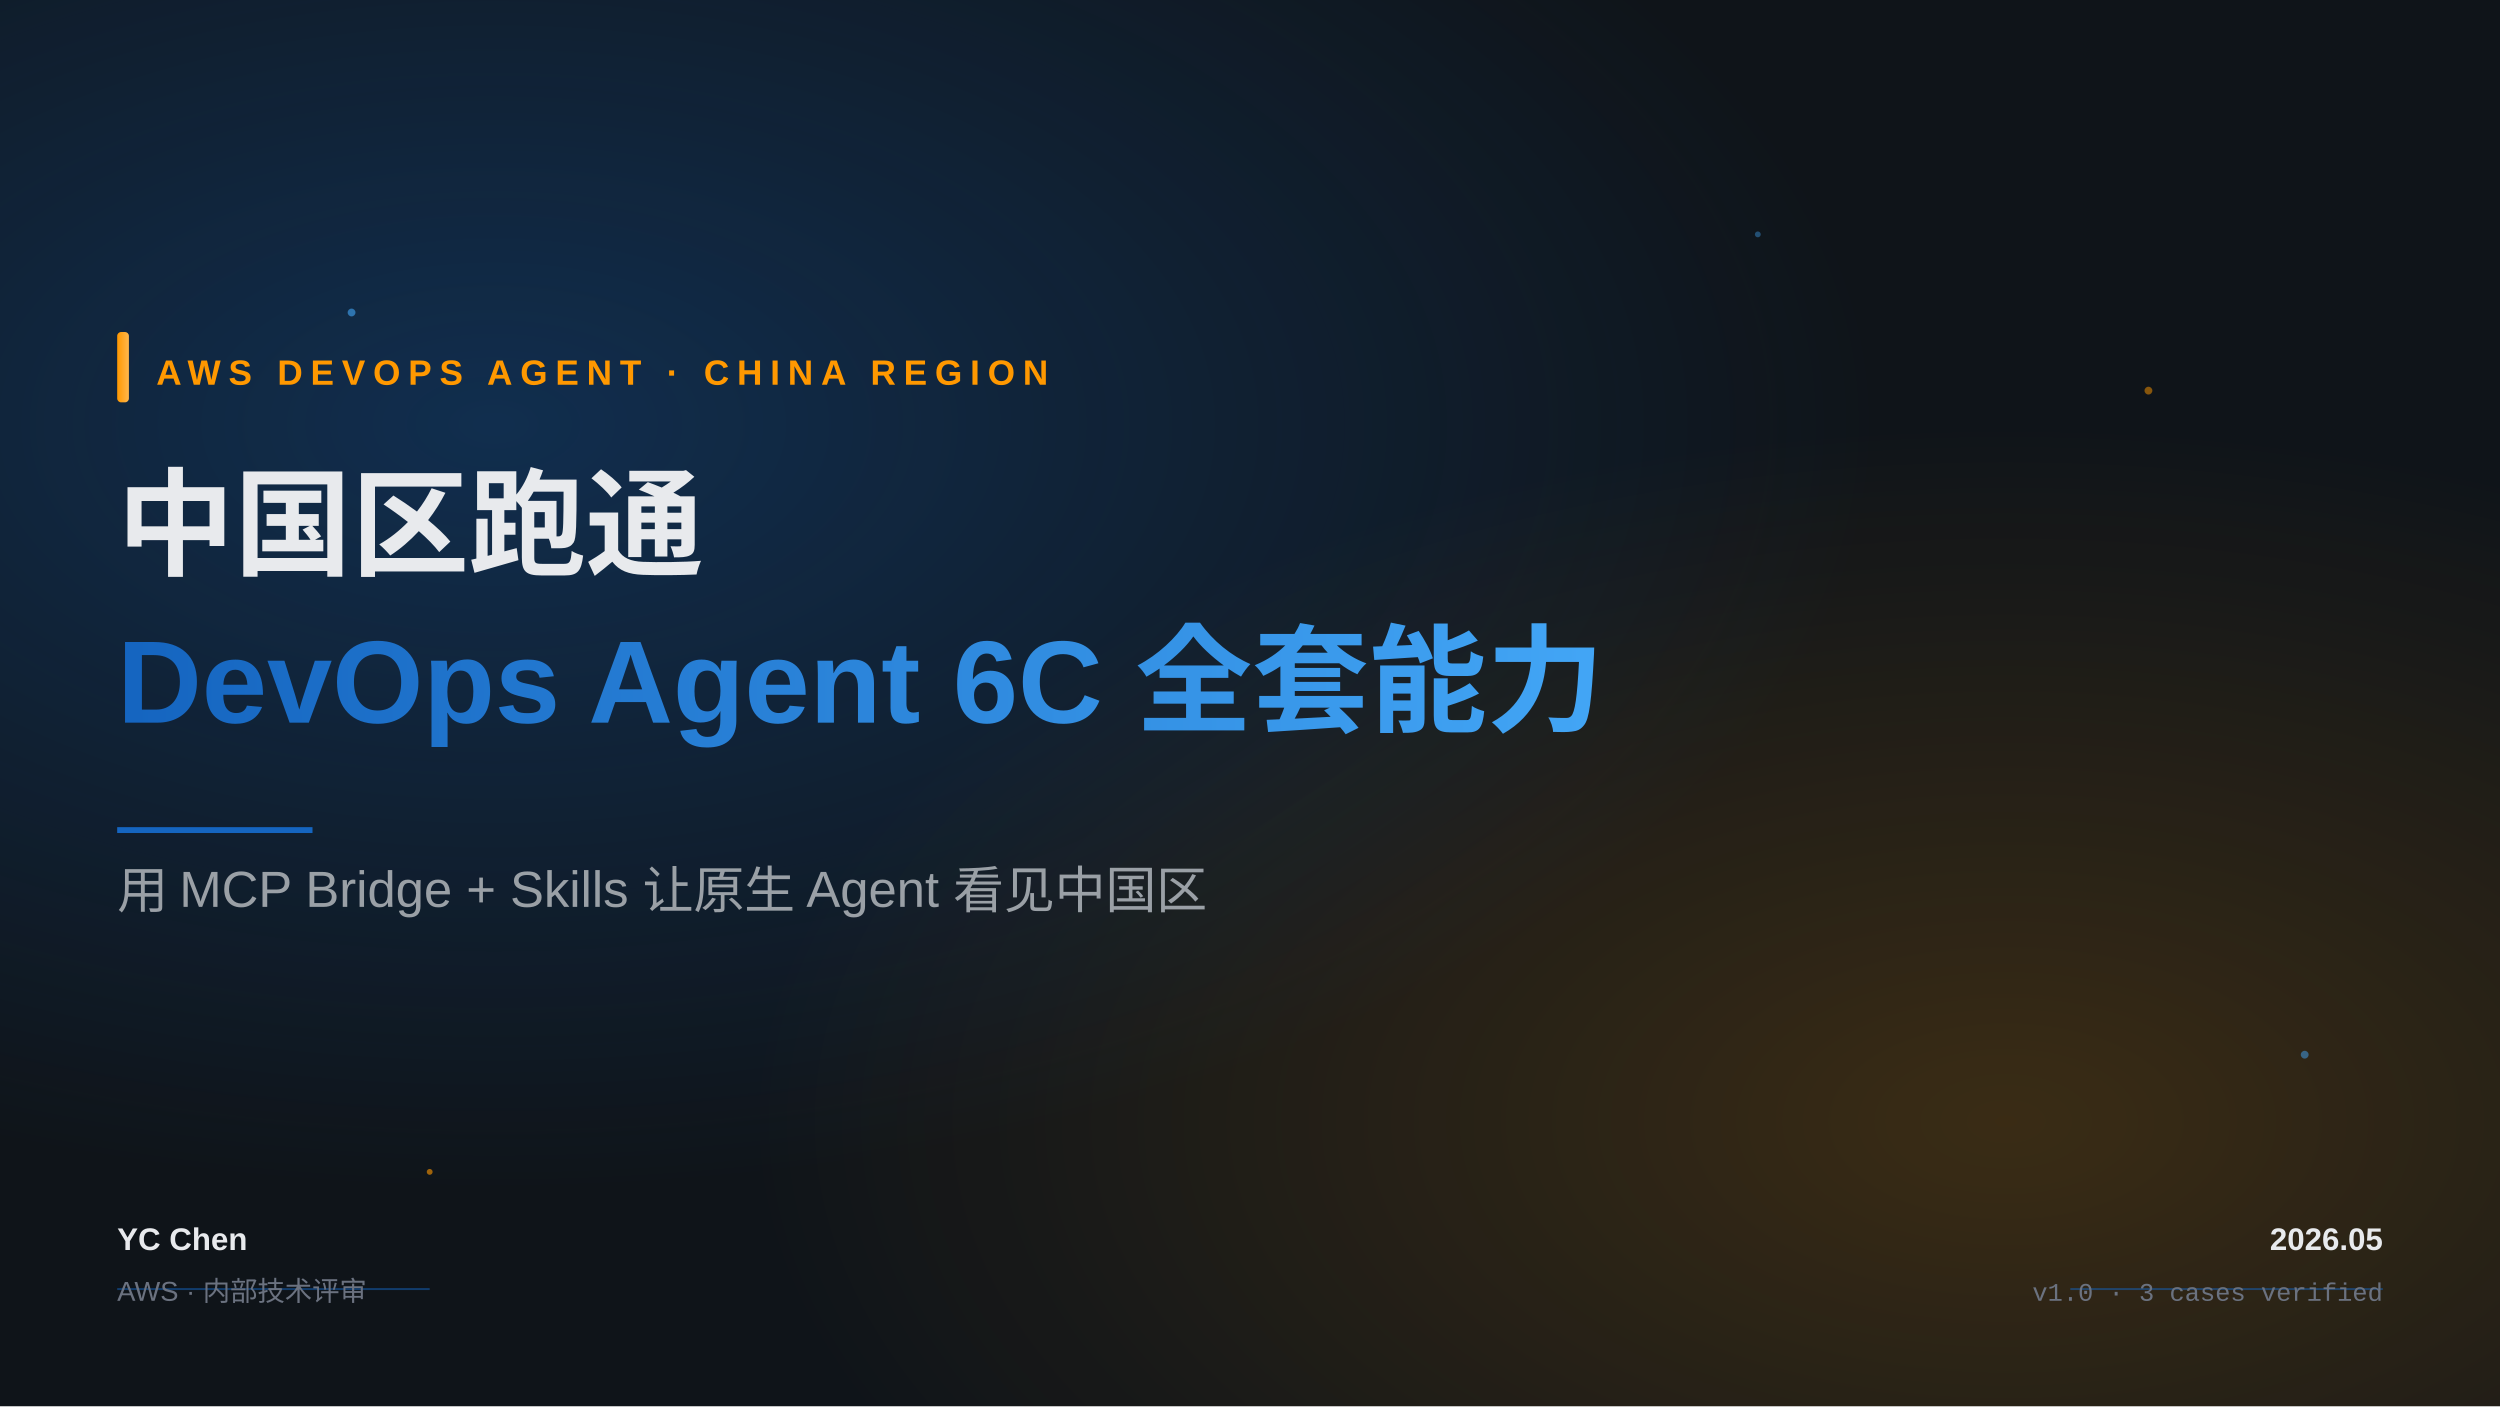
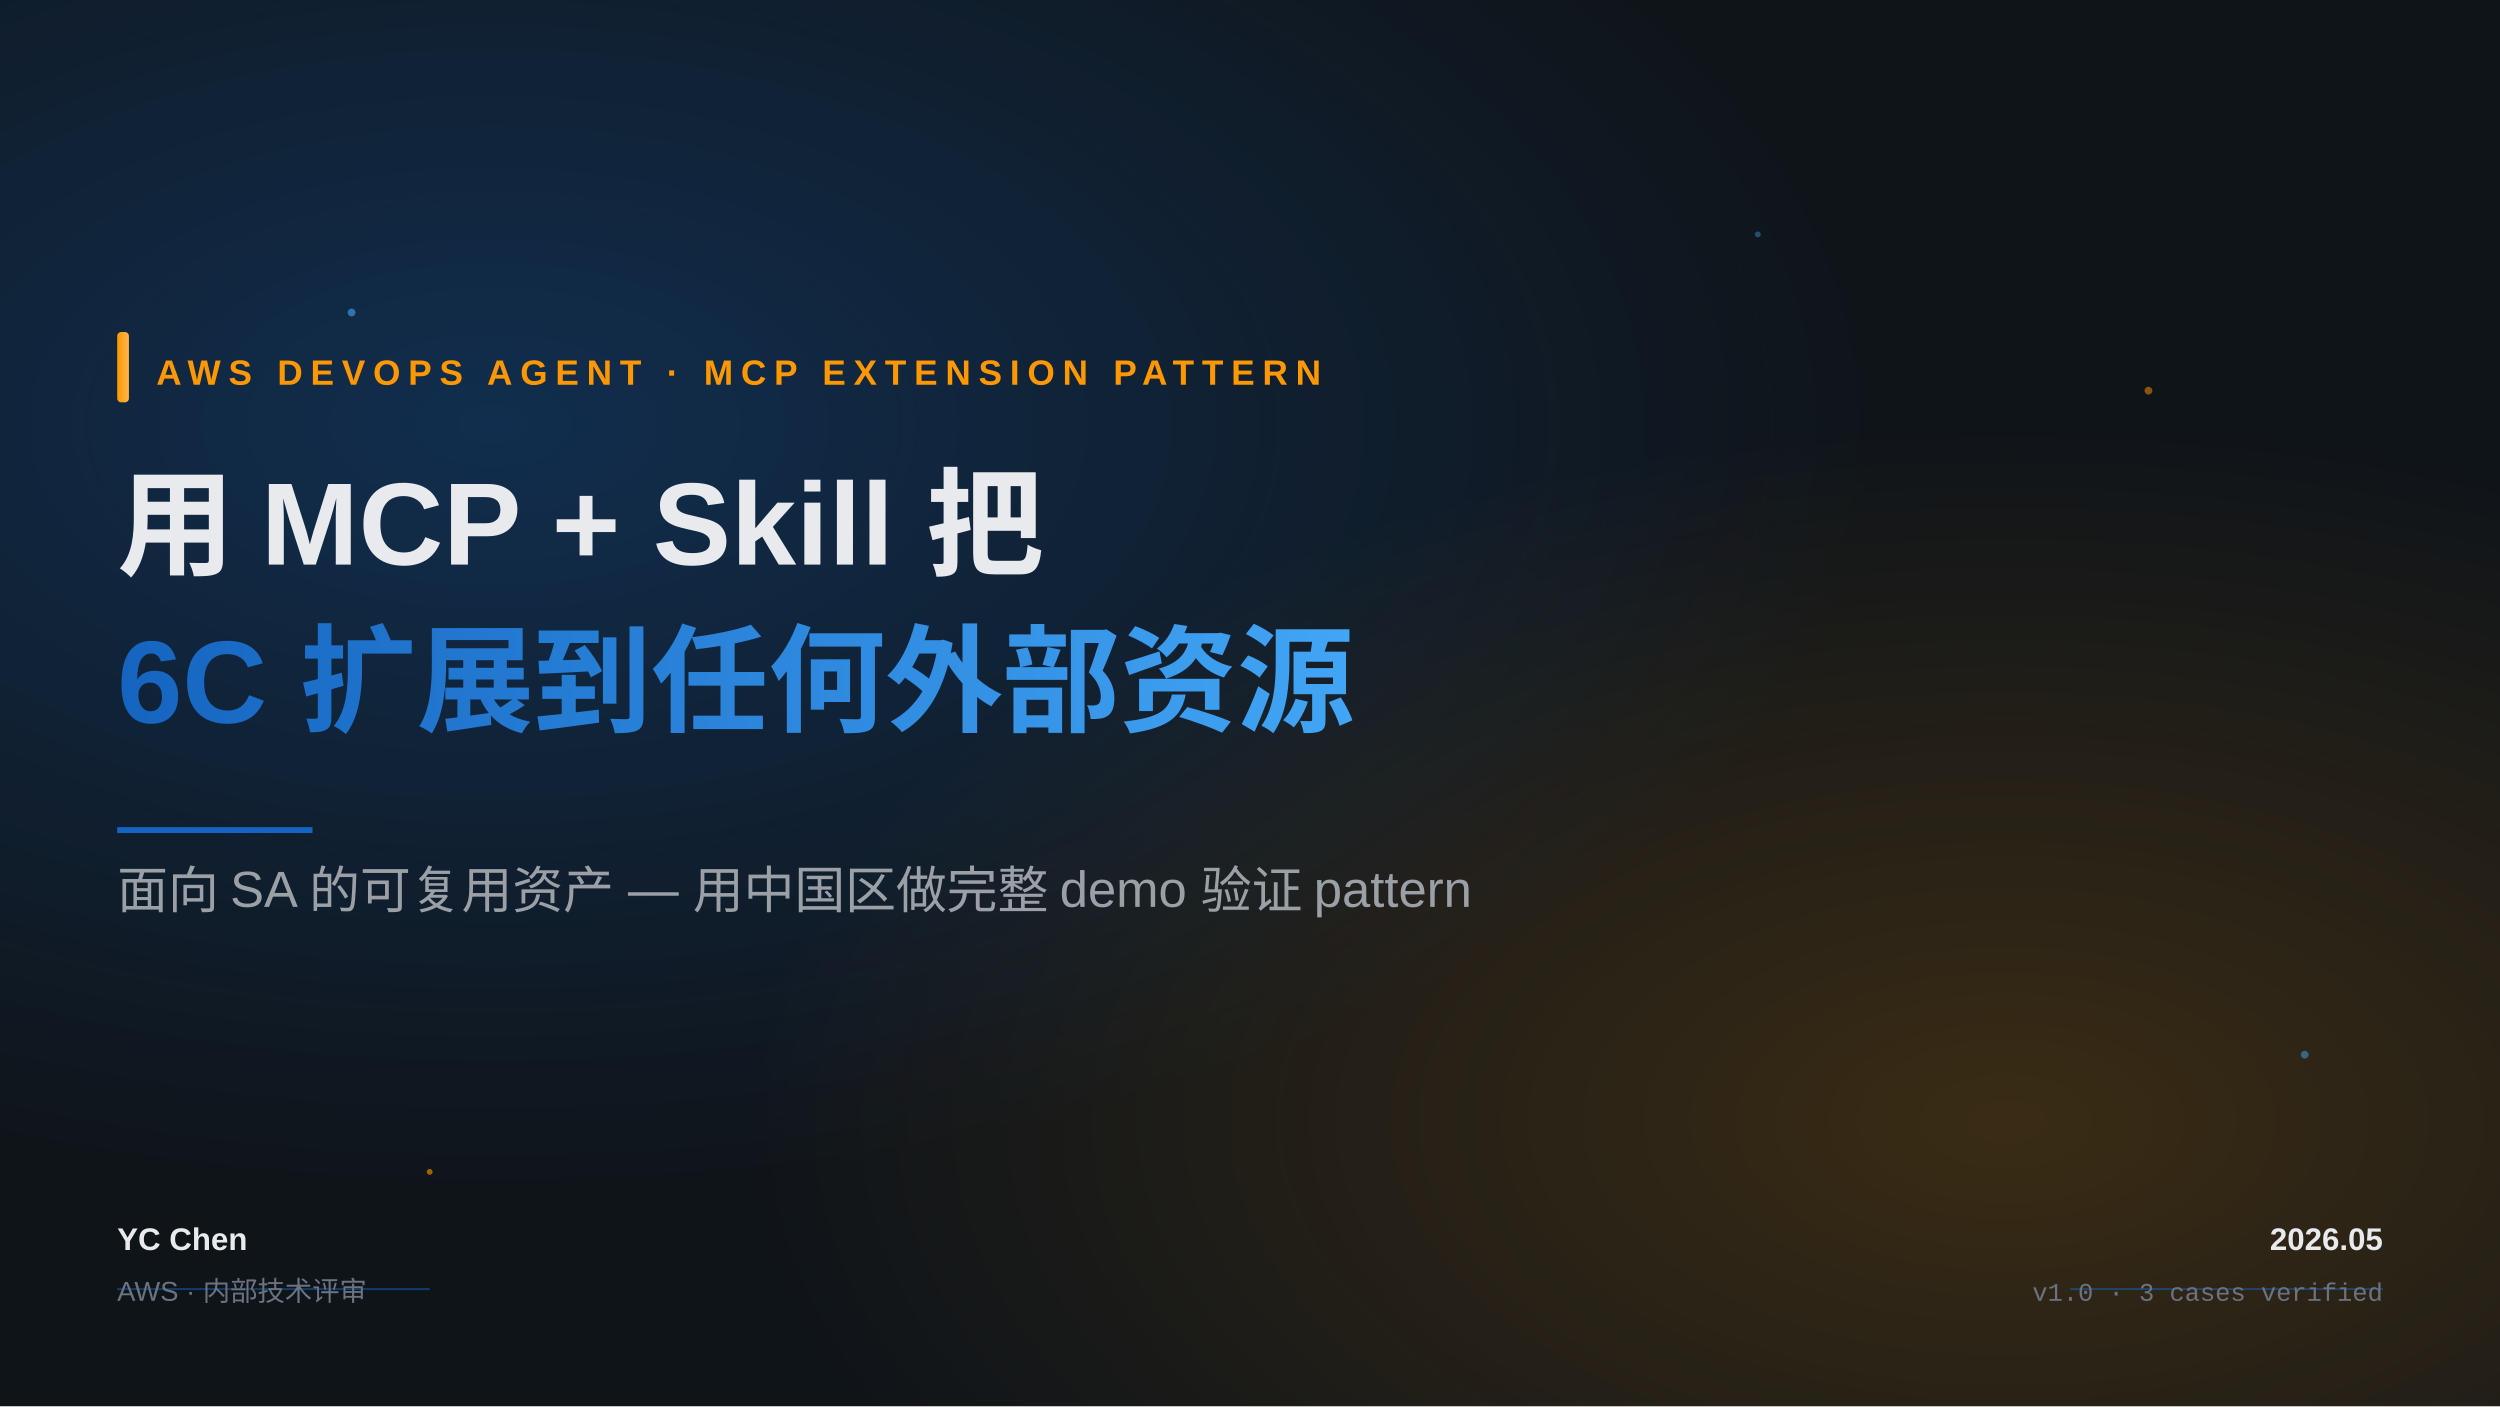
<svg xmlns="http://www.w3.org/2000/svg" viewBox="0 0 1280 720" width="1280" height="720">
  <defs>
    <linearGradient id="titleGrad" x1="0%" y1="0%" x2="100%" y2="0%">
      <stop offset="0%" stop-color="#1565C0" />
      <stop offset="100%" stop-color="#42A5F5" />
    </linearGradient>
    <radialGradient id="bgGlow1" cx="20%" cy="30%" r="55%">
      <stop offset="0%" stop-color="#1565C0" stop-opacity="0.32" />
      <stop offset="100%" stop-color="#1565C0" stop-opacity="0" />
    </radialGradient>
    <radialGradient id="bgGlow2" cx="80%" cy="80%" r="50%">
      <stop offset="0%" stop-color="#FF9800" stop-opacity="0.18" />
      <stop offset="100%" stop-color="#FF9800" stop-opacity="0" />
    </radialGradient>
    <linearGradient id="accentBar" x1="0%" y1="0%" x2="100%" y2="0%">
      <stop offset="0%" stop-color="#FF9800" />
      <stop offset="100%" stop-color="#FFB74D" />
    </linearGradient>
  </defs>
  <g id="bg-base">
    <rect width="1280" height="720" fill="#0F1419" />
    <rect width="1280" height="720" fill="url(#bgGlow1)" />
    <rect width="1280" height="720" fill="url(#bgGlow2)" />
  </g>
  <g id="bg-decoration">
    <circle cx="180" cy="160" r="2" fill="#42A5F5" fill-opacity="0.6" />
    <circle cx="1100" cy="200" r="2" fill="#FF9800" fill-opacity="0.5" />
    <circle cx="1180" cy="540" r="2" fill="#42A5F5" fill-opacity="0.5" />
    <circle cx="220" cy="600" r="1.5" fill="#FF9800" fill-opacity="0.6" />
    <circle cx="900" cy="120" r="1.5" fill="#42A5F5" fill-opacity="0.4" />
    <line x1="60" y1="660" x2="220" y2="660" stroke="#1565C0" stroke-width="1" stroke-opacity="0.5" />
    <line x1="1060" y1="660" x2="1220" y2="660" stroke="#1565C0" stroke-width="1" stroke-opacity="0.5" />
  </g>
  <g id="cover-eyebrow">
    <path fill="url(#accentBar)" d="M62,170 H64 A2,2 0 0 1 66,172 V204 A2,2 0 0 1 64,206 H62 A2,2 0 0 1 60,204 V172 A2,2 0 0 1 62,170 Z" />
-     <text x="80" y="197" font-family="SimHei, &quot;Microsoft YaHei&quot;, Arial, sans-serif" font-size="18" font-weight="600" fill="#FF9800" letter-spacing="4">AWS DEVOPS AGENT · CHINA REGION</text>
+     <text x="80" y="197" font-family="SimHei, &quot;Microsoft YaHei&quot;, Arial, sans-serif" font-size="18" font-weight="600" fill="#FF9800" letter-spacing="4">AWS DEVOPS AGENT · MCP EXTENSION PATTERN</text>
  </g>
  <g id="cover-title-block">
-     <text x="60" y="290" font-family="SimHei, &quot;Microsoft YaHei&quot;, Arial, sans-serif" font-size="60" font-weight="900" fill="#E8EAED">中国区跑通</text>
-     <text x="60" y="370" font-family="SimHei, &quot;Microsoft YaHei&quot;, Arial, sans-serif" font-size="60" font-weight="900" fill="url(#titleGrad)">DevOps Agent 6C 全套能力</text>
+     <text x="60" y="290" font-family="SimHei, &quot;Microsoft YaHei&quot;, Arial, sans-serif" font-size="60" font-weight="900" fill="#E8EAED">用 MCP + Skill 把</text>
+     <text x="60" y="370" font-family="SimHei, &quot;Microsoft YaHei&quot;, Arial, sans-serif" font-size="60" font-weight="900" fill="url(#titleGrad)">6C 扩展到任何外部资源</text>
  </g>
  <g id="cover-subtitle-block">
    <line x1="60" y1="425" x2="160" y2="425" stroke="#1565C0" stroke-width="3" />
-     <text x="60" y="465" font-family="&quot;Microsoft YaHei&quot;, &quot;PingFang SC&quot;, Arial, sans-serif" font-size="26" fill="#9AA0A6">用 MCP Bridge + Skills 让原生 Agent 看见中国区</text>
+     <text x="60" y="465" font-family="&quot;Microsoft YaHei&quot;, &quot;PingFang SC&quot;, Arial, sans-serif" font-size="26" fill="#9AA0A6">面向 SA 的可复用资产 — 用中国区做完整 demo 验证 pattern</text>
  </g>
  <g id="cover-bottom-info">
    <text x="60" y="640" font-family="&quot;Microsoft YaHei&quot;, &quot;PingFang SC&quot;, Arial, sans-serif" font-size="16" font-weight="600" fill="#E8EAED">YC Chen</text>
    <text x="60" y="666" font-family="&quot;Microsoft YaHei&quot;, &quot;PingFang SC&quot;, Arial, sans-serif" font-size="14" fill="#6B7280">AWS · 内部技术评审</text>
    <text x="1220" y="640" text-anchor="end" font-family="&quot;Microsoft YaHei&quot;, &quot;PingFang SC&quot;, Arial, sans-serif" font-size="16" font-weight="600" fill="#E8EAED">2026.05</text>
    <text x="1220" y="666" text-anchor="end" font-family="Consolas, &quot;Courier New&quot;, monospace" font-size="13" fill="#6B7280">v1.0 · 3 cases verified</text>
  </g>
</svg>
